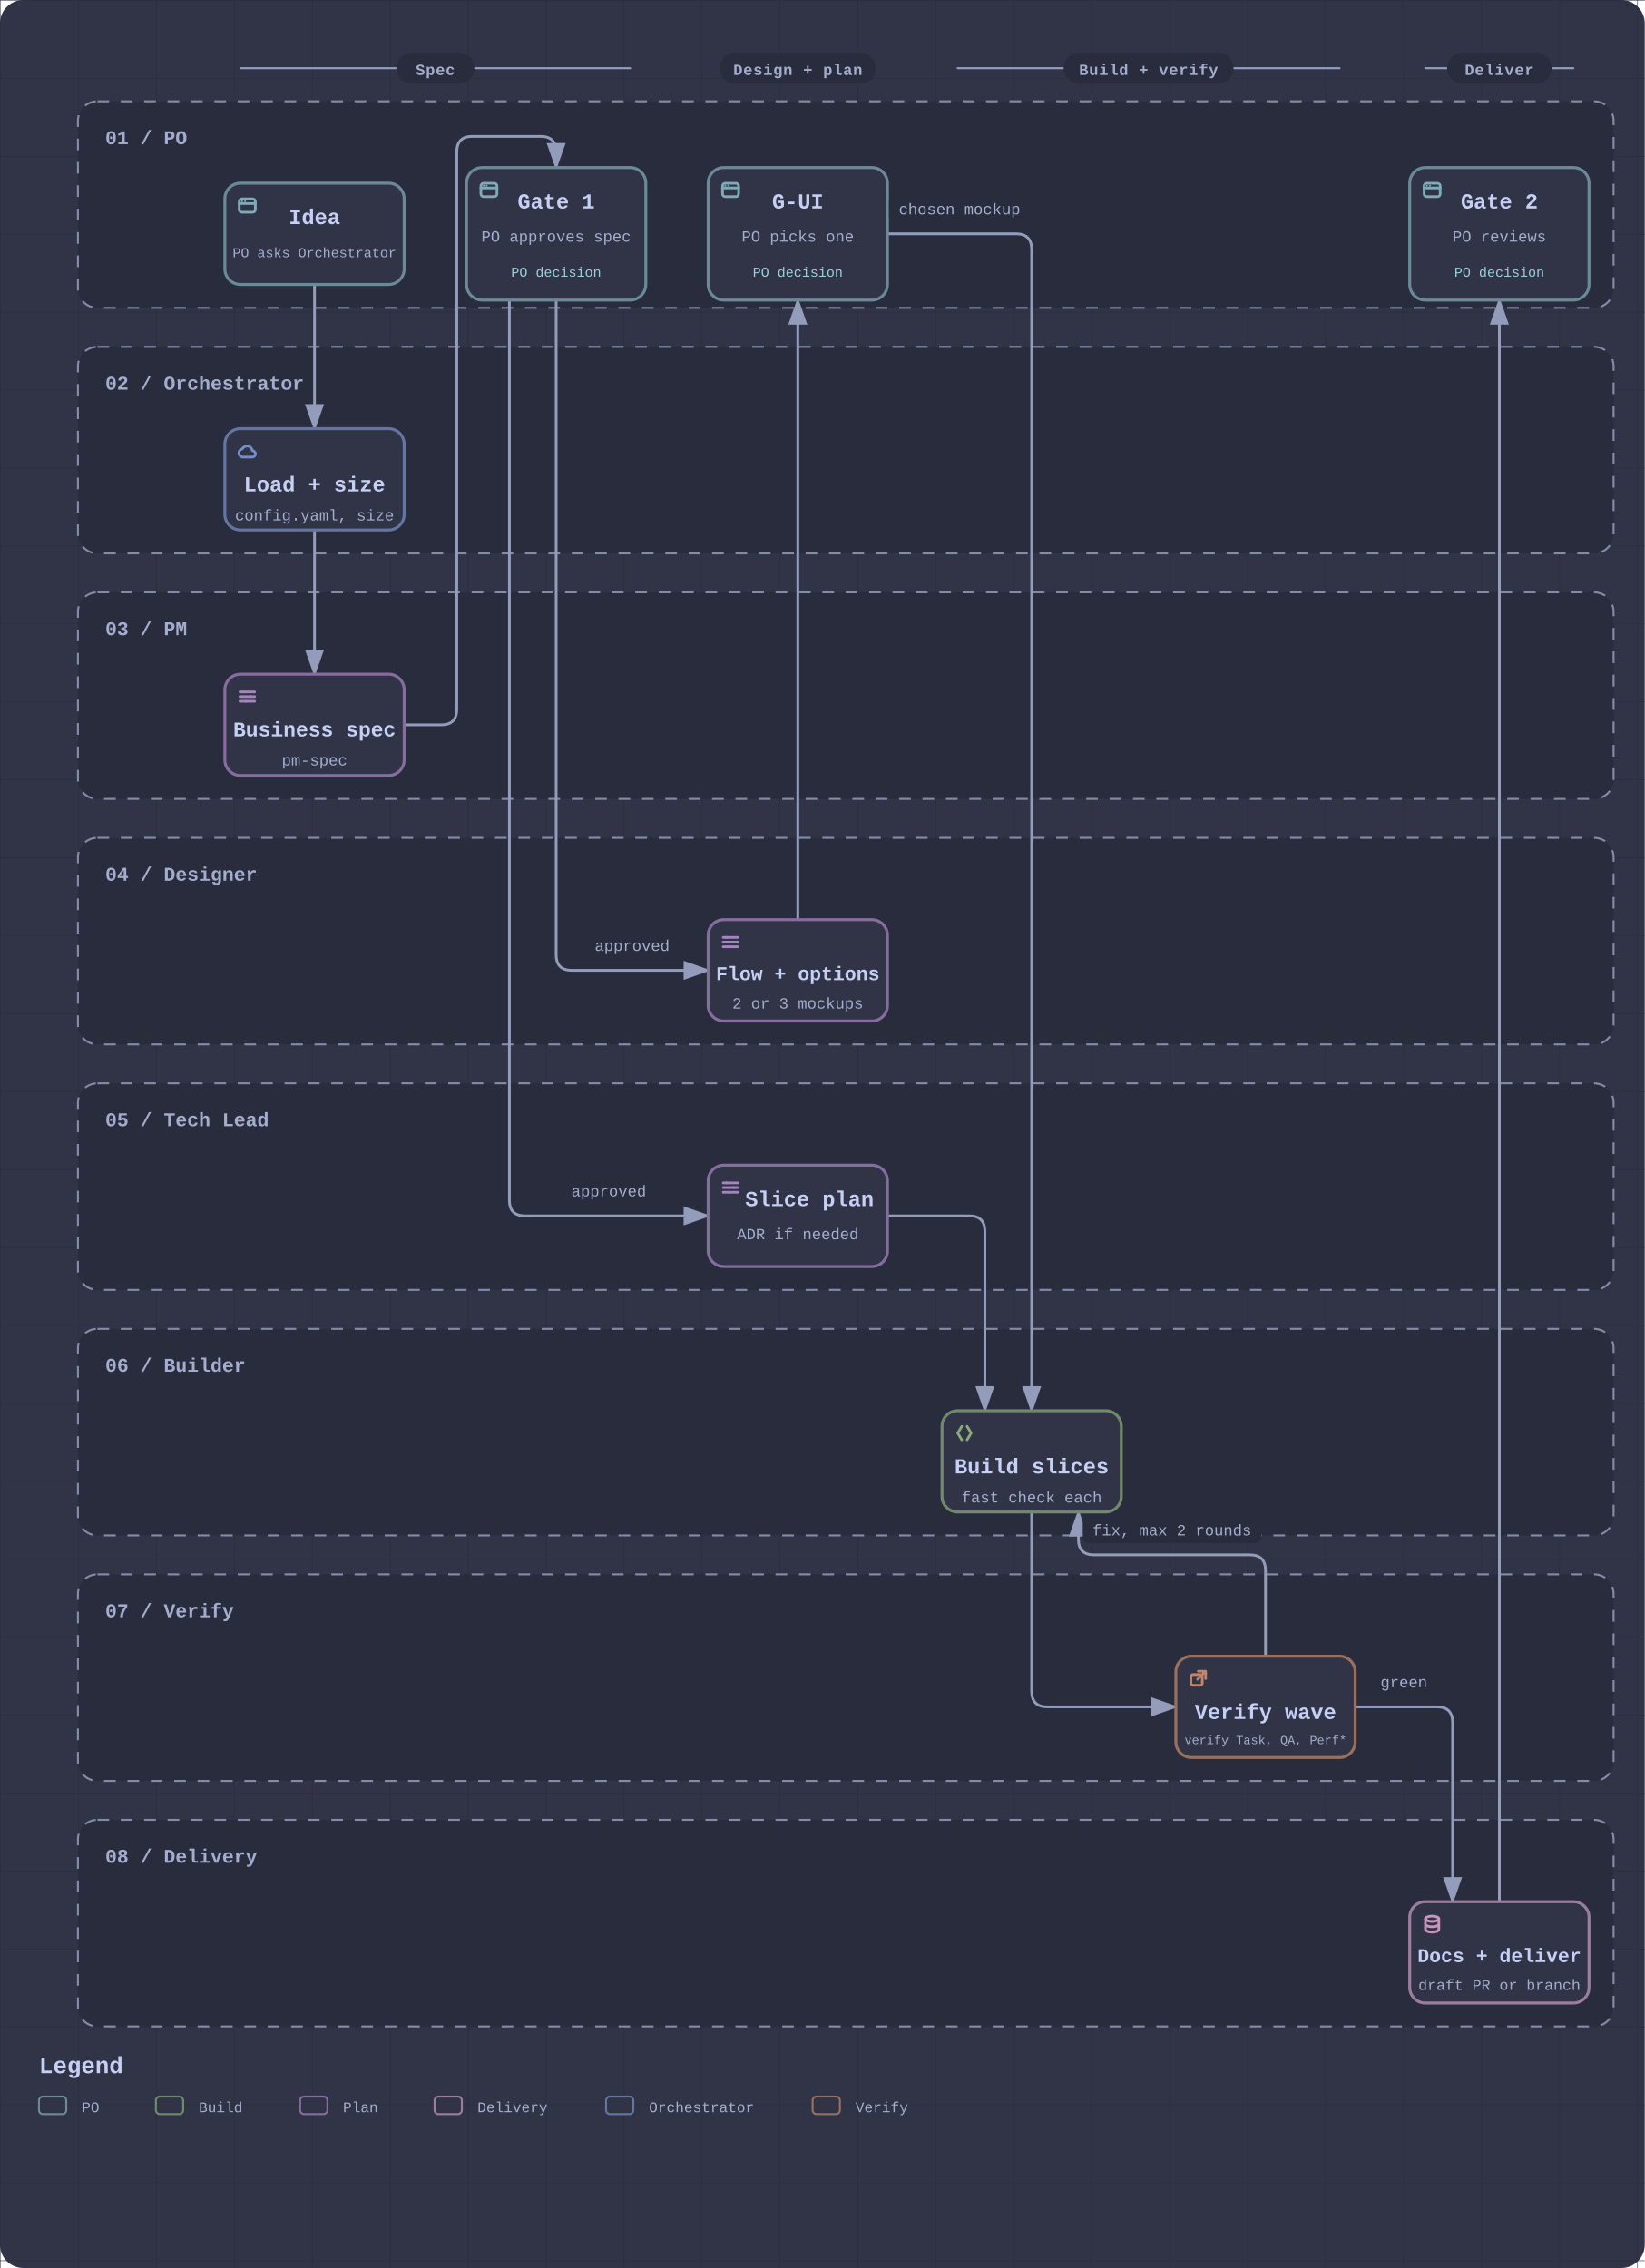
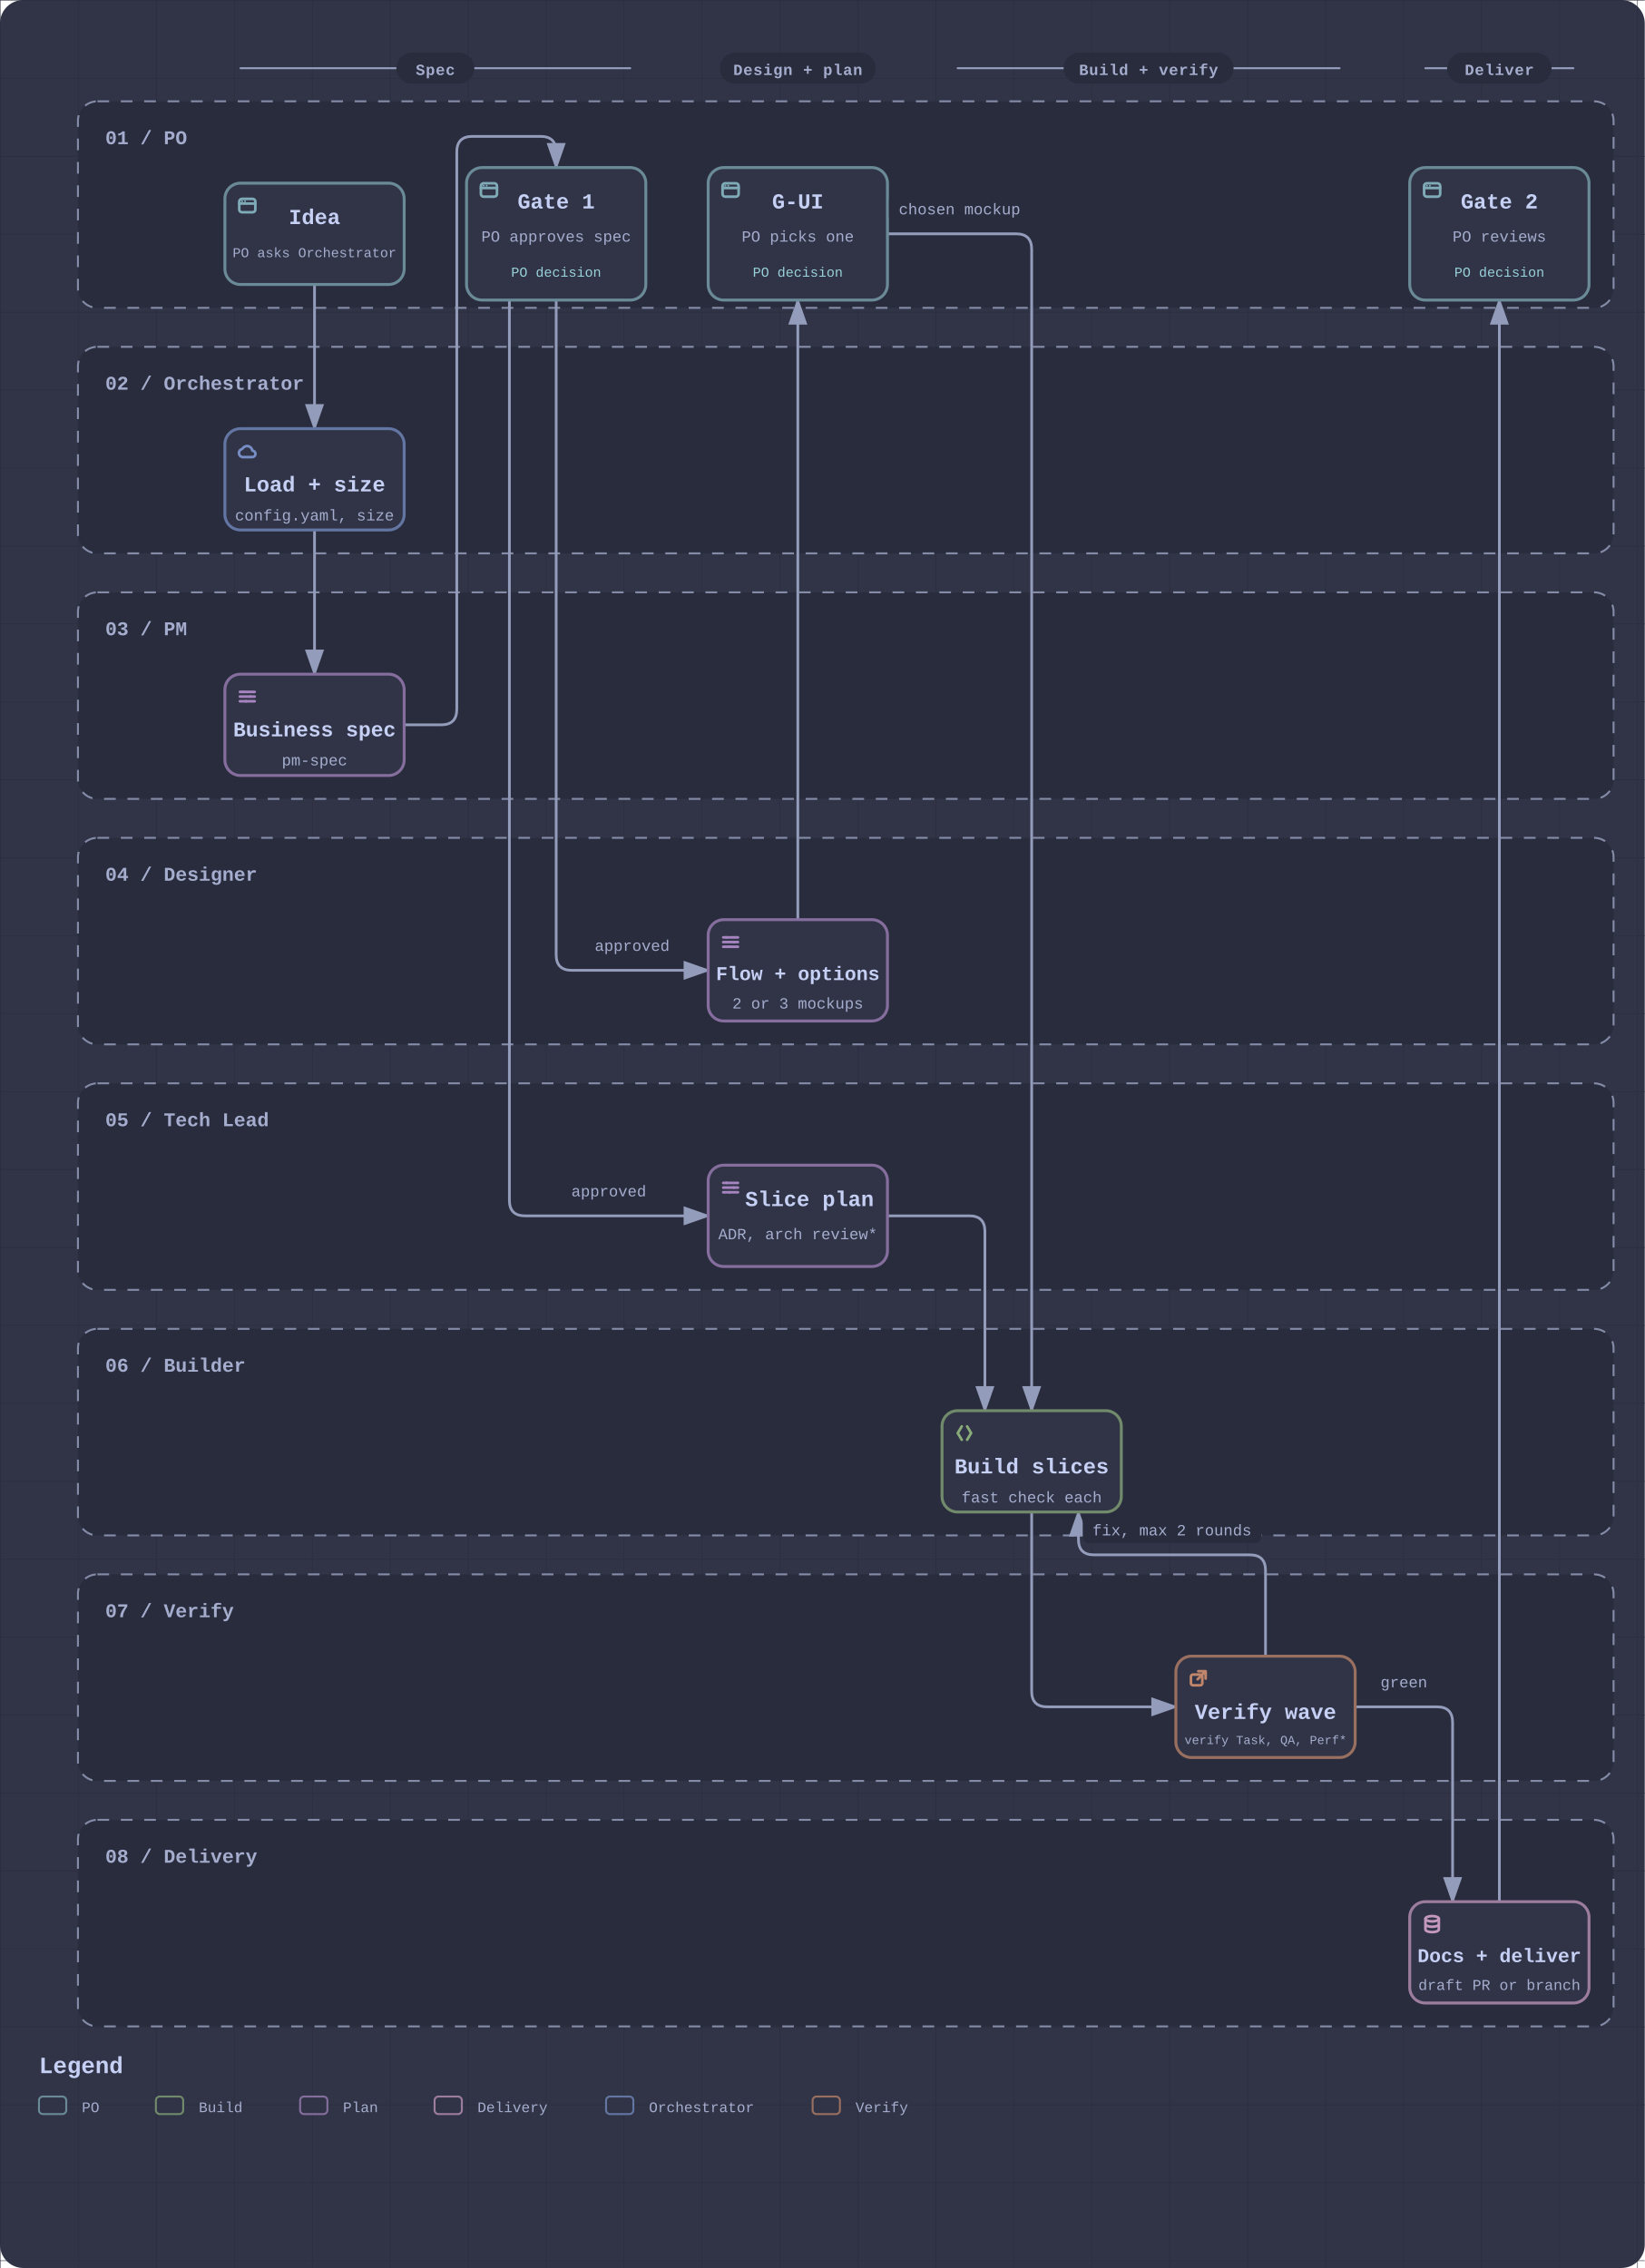
<svg xmlns="http://www.w3.org/2000/svg" viewBox="0 0 844 1164" role="img" lang="en" aria-labelledby="dev-flow-archify-diagram-title dev-flow-archify-diagram-description" width="844" height="1164">
  <style>
{ display: block; max-width: 100%; overflow-x: auto; overflow-y: hidden; }
svg { display: block; width: 100%; height: auto; max-width: none; margin: 0; background: none; font-family: ui-monospace, "SF Mono", Menlo, Consolas, "Liberation Mono", monospace; overflow: visible; }
.c-grid { stroke: #292c3c; fill: none; }
.c-mask { fill: #292c3c; stroke: none; }
.c-frontend { fill: #303446; stroke: #99d1db; }
.c-backend { fill: #303446; stroke: #a6d189; }
.c-database { fill: #303446; stroke: #f4b8e4; }
.c-cloud { fill: #303446; stroke: #8caaee; }
.c-messagebus { fill: #303446; stroke: #ca9ee6; }
.c-external { fill: #303446; stroke: #ef9f76; }
.t-primary { fill: #c6d0f5; }
.t-muted { fill: #a5adce; }
.t-frontend { fill: #99d1db; }
svg .semantic-sigil { fill: none; stroke: currentColor; stroke-width: 1.35; stroke-linecap: round; stroke-linejoin: round; opacity: 0.76; }
svg .semantic-sigil &gt; * { vector-effect: non-scaling-stroke; }
svg .semantic-sigil .sigil-fill { fill: currentColor; stroke: none; }
svg .s-frontend { color: #99d1db; }
svg .s-backend { color: #a6d189; }
svg .s-database { color: #f4b8e4; }
svg .s-cloud { color: #8caaee; }
svg .s-messagebus { color: #ca9ee6; }
svg .s-external { color: #ef9f76; }
.a-default { stroke: #949cbb; fill: none; }
.m-default { fill: #949cbb; }
.m-emphasis { fill: #babbf1; }
.m-security { fill: #8caaee; }
.m-dashed { fill: #f4b8e4; }
.c-lane { fill: #292c3c; stroke: #838ba7; stroke-dasharray: 6,6; }
rect.c-frontend { stroke: #6a8a98; }
rect.c-backend { stroke: #718a6b; }
rect.c-database { stroke: #9c7d9d; }
rect.c-messagebus { stroke: #856e9e; }
rect.c-external { stroke: #996f60; }
rect.c-cloud { stroke: #6375a2; }
.m-dashed { fill: #ca9ee6; }
.m-emphasis { fill: #c6d0f5; }
</style>
  <rect x="0" y="0" width="844" height="1164" rx="12" fill="#303446" />
  <defs>
    <marker id="dev-flow-arrowhead" markerWidth="10" markerHeight="7" refX="9" refY="3.5" orient="auto">
      <polygon points="0 0, 10 3.5, 0 7" class="m-default" />
    </marker>
    <marker id="dev-flow-arrowhead-emphasis" markerWidth="10" markerHeight="7" refX="9" refY="3.5" orient="auto">
      <polygon points="0 0, 10 3.5, 0 7" class="m-emphasis" />
    </marker>
    <marker id="dev-flow-arrowhead-security" markerWidth="10" markerHeight="7" refX="9" refY="3.5" orient="auto">
      <polygon points="0 0, 10 3.5, 0 7" class="m-security" />
    </marker>
    <marker id="dev-flow-arrowhead-dashed" markerWidth="10" markerHeight="7" refX="9" refY="3.5" orient="auto">
      <polygon points="0 0, 10 3.5, 0 7" class="m-dashed" />
    </marker>
    <pattern id="dev-flow-grid" width="40" height="40" patternUnits="userSpaceOnUse">
      <path d="M 40 0 L 0 0 0 40" class="c-grid" stroke-width="0.5" />
    </pattern>
  </defs>
  <rect width="100%" height="100%" fill="url(#dev-flow-grid)" />
  <rect x="40" y="52" width="788" height="106" rx="10" class="c-lane" stroke-width="1" />
  <text x="54" y="74" class="t-muted" font-size="10" font-weight="600">01 / PO</text>
  <rect x="40" y="178" width="788" height="106" rx="10" class="c-lane" stroke-width="1" />
  <text x="54" y="200" class="t-muted" font-size="10" font-weight="600">02 / Orchestrator</text>
  <rect x="40" y="304" width="788" height="106" rx="10" class="c-lane" stroke-width="1" />
  <text x="54" y="326" class="t-muted" font-size="10" font-weight="600">03 / PM</text>
  <rect x="40" y="430" width="788" height="106" rx="10" class="c-lane" stroke-width="1" />
  <text x="54" y="452" class="t-muted" font-size="10" font-weight="600">04 / Designer</text>
  <rect x="40" y="556" width="788" height="106" rx="10" class="c-lane" stroke-width="1" />
  <text x="54" y="578" class="t-muted" font-size="10" font-weight="600">05 / Tech Lead</text>
  <rect x="40" y="682" width="788" height="106" rx="10" class="c-lane" stroke-width="1" />
  <text x="54" y="704" class="t-muted" font-size="10" font-weight="600">06 / Builder</text>
  <rect x="40" y="808" width="788" height="106" rx="10" class="c-lane" stroke-width="1" />
  <text x="54" y="830" class="t-muted" font-size="10" font-weight="600">07 / Verify</text>
  <rect x="40" y="934" width="788" height="106" rx="10" class="c-lane" stroke-width="1" />
  <text x="54" y="956" class="t-muted" font-size="10" font-weight="600">08 / Delivery</text>
  <path d="M 123.4 35 H 323.4" class="a-default phase-rule" stroke-width="1" stroke-linecap="round" fill="none" />
  <rect x="203.4" y="27" width="40" height="16" rx="8" class="c-mask phase-chip" />
  <text x="223.4" y="38.5" class="t-muted" font-size="8" font-weight="600" text-anchor="middle" letter-spacing=".04em">Spec</text>
  <path d="M 371.4 35 H 447.4" class="a-default phase-rule" stroke-width="1" stroke-linecap="round" fill="none" />
  <rect x="369.4" y="27" width="80" height="16" rx="8" class="c-mask phase-chip" />
  <text x="409.4" y="38.5" class="t-muted" font-size="8" font-weight="600" text-anchor="middle" letter-spacing=".04em">Design + plan</text>
  <path d="M 491.4 35 H 687.4" class="a-default phase-rule" stroke-width="1" stroke-linecap="round" fill="none" />
  <rect x="545.8" y="27" width="87.2" height="16" rx="8" class="c-mask phase-chip" />
  <text x="589.4" y="38.5" class="t-muted" font-size="8" font-weight="600" text-anchor="middle" letter-spacing=".04em">Build + verify</text>
  <path d="M 731.4 35 H 807.4" class="a-default phase-rule" stroke-width="1" stroke-linecap="round" fill="none" />
  <rect x="742.6" y="27" width="53.6" height="16" rx="8" class="c-mask phase-chip" />
  <text x="769.4" y="38.5" class="t-muted" font-size="8" font-weight="600" text-anchor="middle" letter-spacing=".04em">Deliver</text>
  <path d="M 161.4 146 L 161.4 220" class="a-default" style="--step: 0" stroke-width="1.4" marker-end="url(#dev-flow-arrowhead)" />
  <path d="M 529.4 776 L 529.4 868 Q 529.4 876 537.4 876 L 603.4 876" class="a-default" style="--step: 5" stroke-width="1.4" marker-end="url(#dev-flow-arrowhead)" />
  <path d="M 769.4 976 L 769.4 154" class="a-default" style="--step: 7" stroke-width="1.4" marker-end="url(#dev-flow-arrowhead)" />
  <path d="M 161.4 272 L 161.4 346" class="a-default" style="--step: 1" stroke-width="1.4" marker-end="url(#dev-flow-arrowhead)" />
  <path d="M 649.4 850 L 649.4 806 Q 649.4 798 641.4 798 L 561.4 798 Q 553.4 798 553.4 790 L 553.4 776" class="a-default" style="--step: 12" stroke-width="1.4" marker-end="url(#dev-flow-arrowhead)" />
  <path d="M 285.4 154 L 285.4 490 Q 285.4 498 293.4 498 L 363.4 498" class="a-default" style="--step: 12" stroke-width="1.4" marker-end="url(#dev-flow-arrowhead)" />
  <path d="M 261.4 154 L 261.4 616 Q 261.4 624 269.4 624 L 363.4 624" class="a-default" style="--step: 3" stroke-width="1.4" marker-end="url(#dev-flow-arrowhead)" />
  <path d="M 455.4 120 L 521.4 120 Q 529.4 120 529.4 128 L 529.4 724" class="a-default" style="--step: 12" stroke-width="1.4" marker-end="url(#dev-flow-arrowhead)" />
  <path d="M 409.4 472 L 409.4 154" class="a-default" style="--step: 12" stroke-width="1.4" marker-end="url(#dev-flow-arrowhead)" />
  <path d="M 455.4 624 L 497.4 624 Q 505.4 624 505.4 632 L 505.4 724" class="a-default" style="--step: 4" stroke-width="1.4" marker-end="url(#dev-flow-arrowhead)" />
  <path d="M 207.4 372 L 226.4 372 Q 234.4 372 234.4 364 L 234.4 78 Q 234.4 70 242.4 70 L 277.4 70 Q 285.4 70 285.4 78 L 285.4 86" class="a-default" style="--step: 2" stroke-width="1.4" marker-end="url(#dev-flow-arrowhead)" />
  <path d="M 695.4 876 L 737.4 876 Q 745.4 876 745.4 884 L 745.4 976" class="a-default" style="--step: 6" stroke-width="1.4" marker-end="url(#dev-flow-arrowhead)" />
  <g id="dev-flow-node-idea">
    <rect x="115.4" y="94" width="92" height="52" rx="8" class="c-mask" />
    <rect x="115.4" y="94" width="92" height="52" rx="8" class="c-frontend" style="--step: 0" stroke-width="1.5" />
    <g aria-hidden="true" class="semantic-sigil s-frontend" transform="translate(121.4 100) scale(0.6875)">
      <rect x="2" y="3" width="12" height="10" rx="2" />
      <path d="M2 6.5h12" />
      <circle cx="4.1" cy="4.8" r=".7" class="sigil-fill" />
      <circle cx="6.3" cy="4.8" r=".7" class="sigil-fill" />
    </g>
    <text x="161.4" y="115" class="t-primary" font-size="11" font-weight="600" text-anchor="middle">Idea</text>
    <text x="161.4" y="132" class="t-muted" font-size="7" text-anchor="middle">PO asks Orchestrator</text>
  </g>
  <g id="dev-flow-node-gate1">
    <rect x="239.4" y="86" width="92" height="68" rx="8" class="c-mask" />
    <rect x="239.4" y="86" width="92" height="68" rx="8" class="c-frontend" style="--step: 3" stroke-width="1.5" />
    <g aria-hidden="true" class="semantic-sigil s-frontend" transform="translate(245.4 92) scale(0.6875)">
      <rect x="2" y="3" width="12" height="10" rx="2" />
      <path d="M2 6.5h12" />
      <circle cx="4.1" cy="4.8" r=".7" class="sigil-fill" />
      <circle cx="6.3" cy="4.8" r=".7" class="sigil-fill" />
    </g>
    <text x="285.4" y="107" class="t-primary" font-size="11" font-weight="600" text-anchor="middle">Gate 1</text>
    <text x="285.4" y="124" class="t-muted" font-size="8" text-anchor="middle">PO approves spec</text>
    <text x="285.4" y="142" class="t-frontend" font-size="7" text-anchor="middle">PO decision</text>
  </g>
  <g id="dev-flow-node-gui">
    <rect x="363.4" y="86" width="92" height="68" rx="8" class="c-mask" />
    <rect x="363.4" y="86" width="92" height="68" rx="8" class="c-frontend" style="--step: 11" stroke-width="1.5" />
    <g aria-hidden="true" class="semantic-sigil s-frontend" transform="translate(369.4 92) scale(0.6875)">
      <rect x="2" y="3" width="12" height="10" rx="2" />
      <path d="M2 6.5h12" />
      <circle cx="4.1" cy="4.8" r=".7" class="sigil-fill" />
      <circle cx="6.3" cy="4.8" r=".7" class="sigil-fill" />
    </g>
    <text x="409.4" y="107" class="t-primary" font-size="11" font-weight="600" text-anchor="middle">G-UI</text>
    <text x="409.4" y="124" class="t-muted" font-size="8" text-anchor="middle">PO picks one</text>
    <text x="409.4" y="142" class="t-frontend" font-size="7" text-anchor="middle">PO decision</text>
  </g>
  <g id="dev-flow-node-gate2">
    <rect x="723.4" y="86" width="92" height="68" rx="8" class="c-mask" />
    <rect x="723.4" y="86" width="92" height="68" rx="8" class="c-frontend" style="--step: 8" stroke-width="1.5" />
    <g aria-hidden="true" class="semantic-sigil s-frontend" transform="translate(729.4 92) scale(0.6875)">
      <rect x="2" y="3" width="12" height="10" rx="2" />
      <path d="M2 6.5h12" />
      <circle cx="4.1" cy="4.8" r=".7" class="sigil-fill" />
      <circle cx="6.3" cy="4.8" r=".7" class="sigil-fill" />
    </g>
    <text x="769.4" y="107" class="t-primary" font-size="11" font-weight="600" text-anchor="middle">Gate 2</text>
    <text x="769.4" y="124" class="t-muted" font-size="8" text-anchor="middle">PO reviews</text>
    <text x="769.4" y="142" class="t-frontend" font-size="7" text-anchor="middle">PO decision</text>
  </g>
  <g id="dev-flow-node-size">
    <rect x="115.4" y="220" width="92" height="52" rx="8" class="c-mask" />
    <rect x="115.4" y="220" width="92" height="52" rx="8" class="c-cloud" style="--step: 1" stroke-width="1.5" />
    <g aria-hidden="true" class="semantic-sigil s-cloud" transform="translate(121.4 226) scale(0.6875)">
      <path d="M4.3 12.5h7.3a2.4 2.4 0 0 0 .2-4.8 4 4 0 0 0-7.5-1.3A3.1 3.1 0 0 0 4.3 12.5Z" />
    </g>
    <text x="161.4" y="252.2" class="t-primary" font-size="11" font-weight="600" text-anchor="middle">Load + size</text>
    <text x="161.4" y="267.1" class="t-muted" font-size="8" text-anchor="middle">config.yaml, size</text>
  </g>
  <g id="dev-flow-node-spec">
    <rect x="115.4" y="346" width="92" height="52" rx="8" class="c-mask" />
    <rect x="115.4" y="346" width="92" height="52" rx="8" class="c-messagebus" style="--step: 2" stroke-width="1.5" />
    <g aria-hidden="true" class="semantic-sigil s-messagebus" transform="translate(121.4 352) scale(0.6875)">
      <path d="M2.5 4.5h11M2.5 8h11M2.5 11.5h11" />
      <circle cx="5" cy="4.5" r="1" class="sigil-fill" />
      <circle cx="10.5" cy="8" r="1" class="sigil-fill" />
      <circle cx="7" cy="11.5" r="1" class="sigil-fill" />
    </g>
    <text x="161.4" y="377.9" class="t-primary" font-size="10.7" font-weight="600" text-anchor="middle">Business spec</text>
    <text x="161.4" y="392.8" class="t-muted" font-size="8" text-anchor="middle">pm-spec</text>
  </g>
  <g id="dev-flow-node-options">
    <rect x="363.4" y="472" width="92" height="52" rx="8" class="c-mask" />
    <rect x="363.4" y="472" width="92" height="52" rx="8" class="c-messagebus" style="--step: 12" stroke-width="1.5" />
    <g aria-hidden="true" class="semantic-sigil s-messagebus" transform="translate(369.4 478) scale(0.6875)">
      <path d="M2.5 4.5h11M2.5 8h11M2.5 11.5h11" />
      <circle cx="5" cy="4.5" r="1" class="sigil-fill" />
      <circle cx="10.5" cy="8" r="1" class="sigil-fill" />
      <circle cx="7" cy="11.5" r="1" class="sigil-fill" />
    </g>
    <text x="409.4" y="503" class="t-primary" font-size="10" font-weight="600" text-anchor="middle">Flow + options</text>
    <text x="409.4" y="517.6" class="t-muted" font-size="8" text-anchor="middle">2 or 3 mockups</text>
  </g>
  <g id="dev-flow-node-plan">
    <rect x="363.4" y="598" width="92" height="52" rx="8" class="c-mask" />
    <rect x="363.4" y="598" width="92" height="52" rx="8" class="c-messagebus" style="--step: 4" stroke-width="1.5" />
    <g aria-hidden="true" class="semantic-sigil s-messagebus" transform="translate(369.4 604) scale(0.6875)">
      <path d="M2.5 4.5h11M2.5 8h11M2.5 11.5h11" />
      <circle cx="5" cy="4.5" r="1" class="sigil-fill" />
      <circle cx="10.5" cy="8" r="1" class="sigil-fill" />
      <circle cx="7" cy="11.5" r="1" class="sigil-fill" />
    </g>
    <text x="415.4" y="619" class="t-primary" font-size="11" font-weight="600" text-anchor="middle">Slice plan</text>
-     <text x="409.4" y="636" class="t-muted" font-size="8" text-anchor="middle">ADR if needed</text>
+     <text x="409.4" y="636" class="t-muted" font-size="8" text-anchor="middle">ADR, arch review*</text>
  </g>
  <g id="dev-flow-node-build">
    <rect x="483.4" y="724" width="92" height="52" rx="8" class="c-mask" />
    <rect x="483.4" y="724" width="92" height="52" rx="8" class="c-backend" style="--step: 5" stroke-width="1.5" />
    <g aria-hidden="true" class="semantic-sigil s-backend" transform="translate(489.4 730) scale(0.6875)">
      <path d="M6 3 3 8l3 5M10 3l3 5-3 5" />
    </g>
    <text x="529.4" y="756.2" class="t-primary" font-size="11" font-weight="600" text-anchor="middle">Build slices</text>
    <text x="529.4" y="771.1" class="t-muted" font-size="8" text-anchor="middle">fast check each</text>
  </g>
  <g id="dev-flow-node-verify">
    <rect x="603.4" y="850" width="92" height="52" rx="8" class="c-mask" />
    <rect x="603.4" y="850" width="92" height="52" rx="8" class="c-external" style="--step: 6" stroke-width="1.5" />
    <g aria-hidden="true" class="semantic-sigil s-external" transform="translate(609.4 856) scale(0.6875)">
      <rect x="2.5" y="5" width="8.5" height="8" rx="1.5" />
      <path d="M8 2.5h5.5V8M13.5 2.5 7.5 8.5" />
    </g>
    <text x="649.4" y="882.2" class="t-primary" font-size="11" font-weight="600" text-anchor="middle">Verify wave</text>
    <text x="649.4" y="895.1" class="t-muted" font-size="6.3" text-anchor="middle">verify Task, QA, Perf*</text>
  </g>
  <g id="dev-flow-node-deliver">
    <rect x="723.4" y="976" width="92" height="52" rx="8" class="c-mask" />
    <rect x="723.4" y="976" width="92" height="52" rx="8" class="c-database" style="--step: 7" stroke-width="1.5" />
    <g aria-hidden="true" class="semantic-sigil s-database" transform="translate(729.4 982) scale(0.6875)">
      <ellipse cx="8" cy="4" rx="5" ry="2" />
      <path d="M3 4v8c0 1.1 2.2 2 5 2s5-.9 5-2V4M3 8c0 1.1 2.2 2 5 2s5-.9 5-2" />
    </g>
    <text x="769.4" y="1007" class="t-primary" font-size="10" font-weight="600" text-anchor="middle">Docs + deliver</text>
    <text x="769.4" y="1021.3" class="t-muted" font-size="7.7" text-anchor="middle">draft PR or branch</text>
  </g>
  <g>
    <rect x="555.6" y="778" width="91.6" height="14" rx="3" class="c-mask" />
    <text x="601.4" y="788" class="t-muted" font-size="8" text-anchor="middle">fix, max 2 rounds</text>
  </g>
  <g>
    <rect x="300.2" y="478" width="48.4" height="14" rx="3" class="c-mask" />
    <text x="324.4" y="488" class="t-muted" font-size="8" text-anchor="middle">approved</text>
  </g>
  <g>
    <rect x="288.2" y="604" width="48.4" height="14" rx="3" class="c-mask" />
    <text x="312.4" y="614" class="t-muted" font-size="8" text-anchor="middle">approved</text>
  </g>
  <g>
    <rect x="456.2" y="100" width="72.4" height="14" rx="3" class="c-mask" />
    <text x="492.4" y="110" class="t-muted" font-size="8" text-anchor="middle">chosen mockup</text>
  </g>
  <g>
    <rect x="703.4" y="856" width="34" height="14" rx="3" class="c-mask" />
    <text x="720.4" y="866" class="t-muted" font-size="8" text-anchor="middle">green</text>
  </g>
  <g>
    <text x="20" y="1064" class="t-primary" font-size="12" font-weight="650">Legend</text>
    <g>
      <rect x="20" y="1076" width="14" height="9" rx="2" class="c-frontend" stroke-width="1" />
      <text x="42" y="1084" class="t-muted" font-size="7.5" font-weight="500">PO</text>
    </g>
    <g>
      <rect x="80" y="1076" width="14" height="9" rx="2" class="c-backend" stroke-width="1" />
      <text x="102" y="1084" class="t-muted" font-size="7.5" font-weight="500">Build</text>
    </g>
    <g>
      <rect x="154" y="1076" width="14" height="9" rx="2" class="c-messagebus" stroke-width="1" />
      <text x="176" y="1084" class="t-muted" font-size="7.5" font-weight="500">Plan</text>
    </g>
    <g>
      <rect x="223" y="1076" width="14" height="9" rx="2" class="c-database" stroke-width="1" />
      <text x="245" y="1084" class="t-muted" font-size="7.5" font-weight="500">Delivery</text>
    </g>
    <g>
      <rect x="311" y="1076" width="14" height="9" rx="2" class="c-cloud" stroke-width="1" />
      <text x="333" y="1084" class="t-muted" font-size="7.5" font-weight="500">Orchestrator</text>
    </g>
    <g>
      <rect x="417" y="1076" width="14" height="9" rx="2" class="c-external" stroke-width="1" />
      <text x="439" y="1084" class="t-muted" font-size="7.5" font-weight="500">Verify</text>
    </g>
  </g>
</svg>
